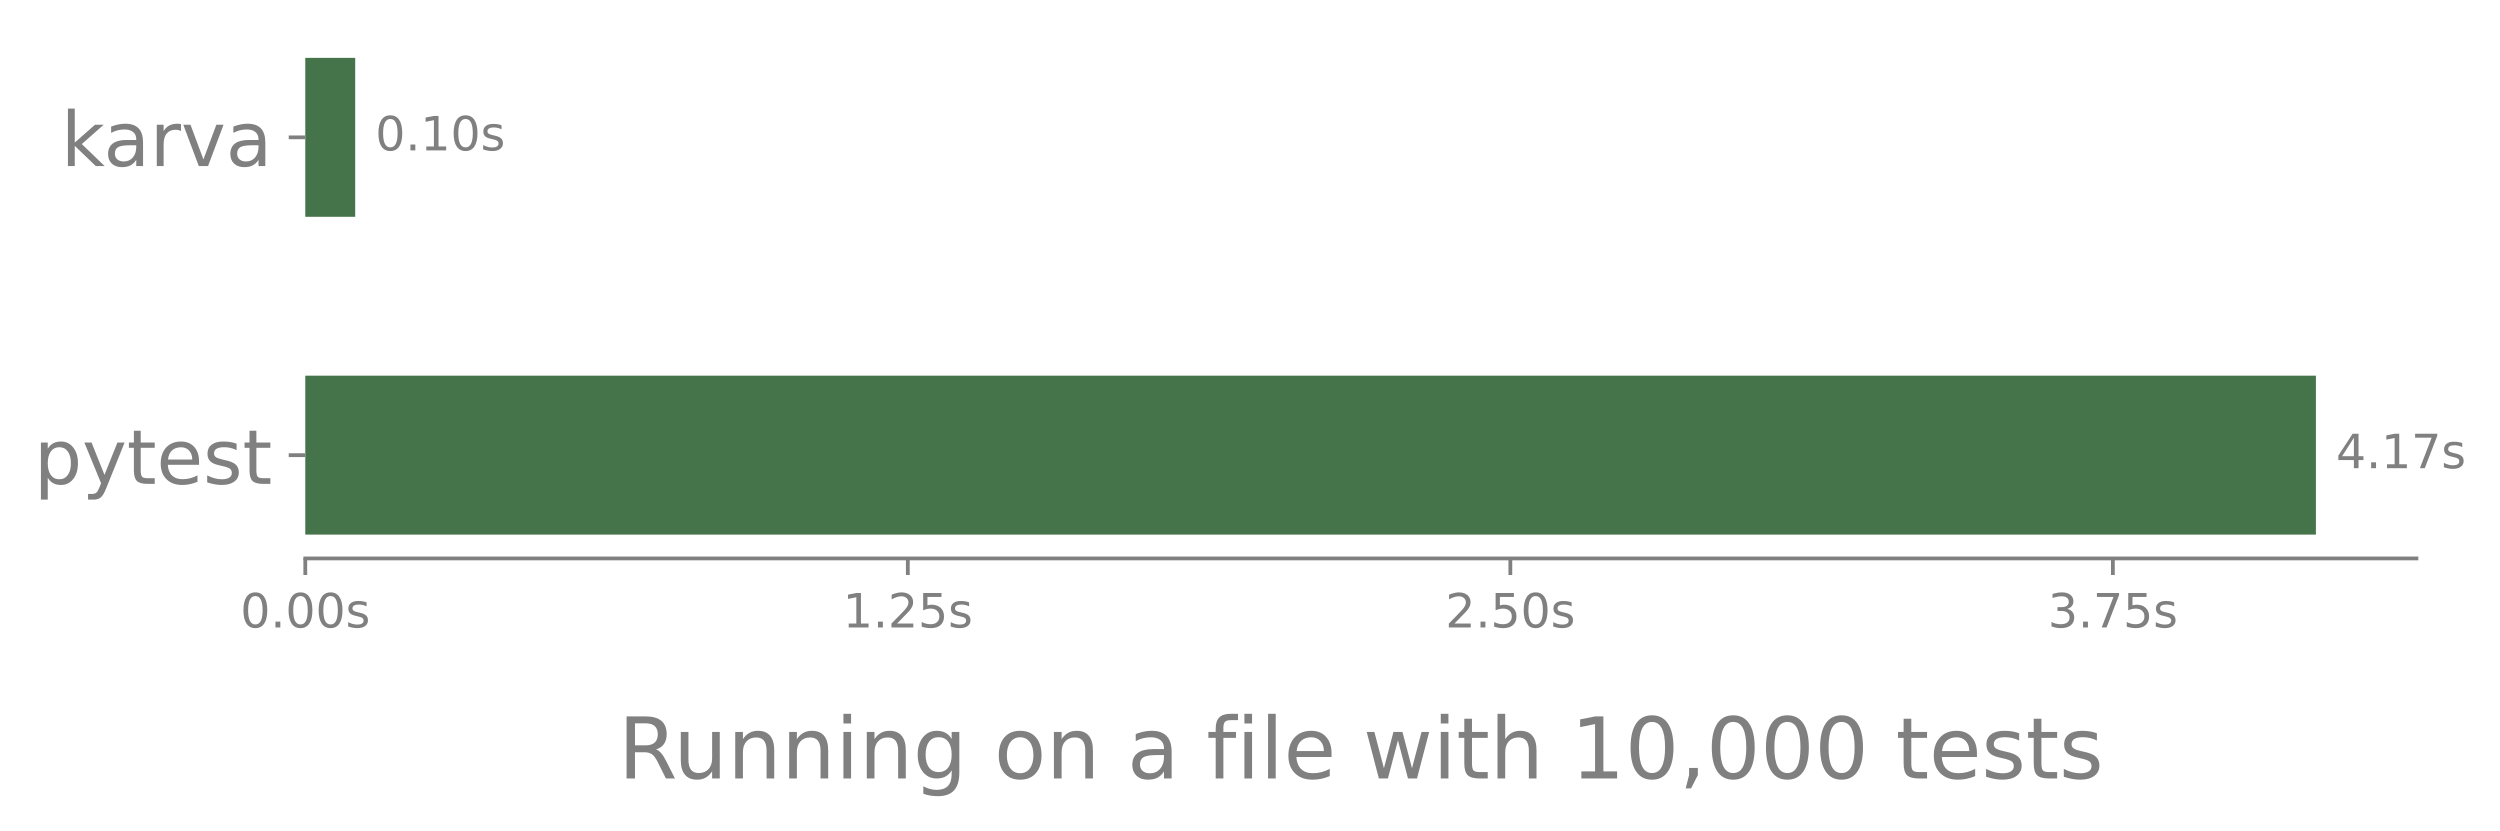
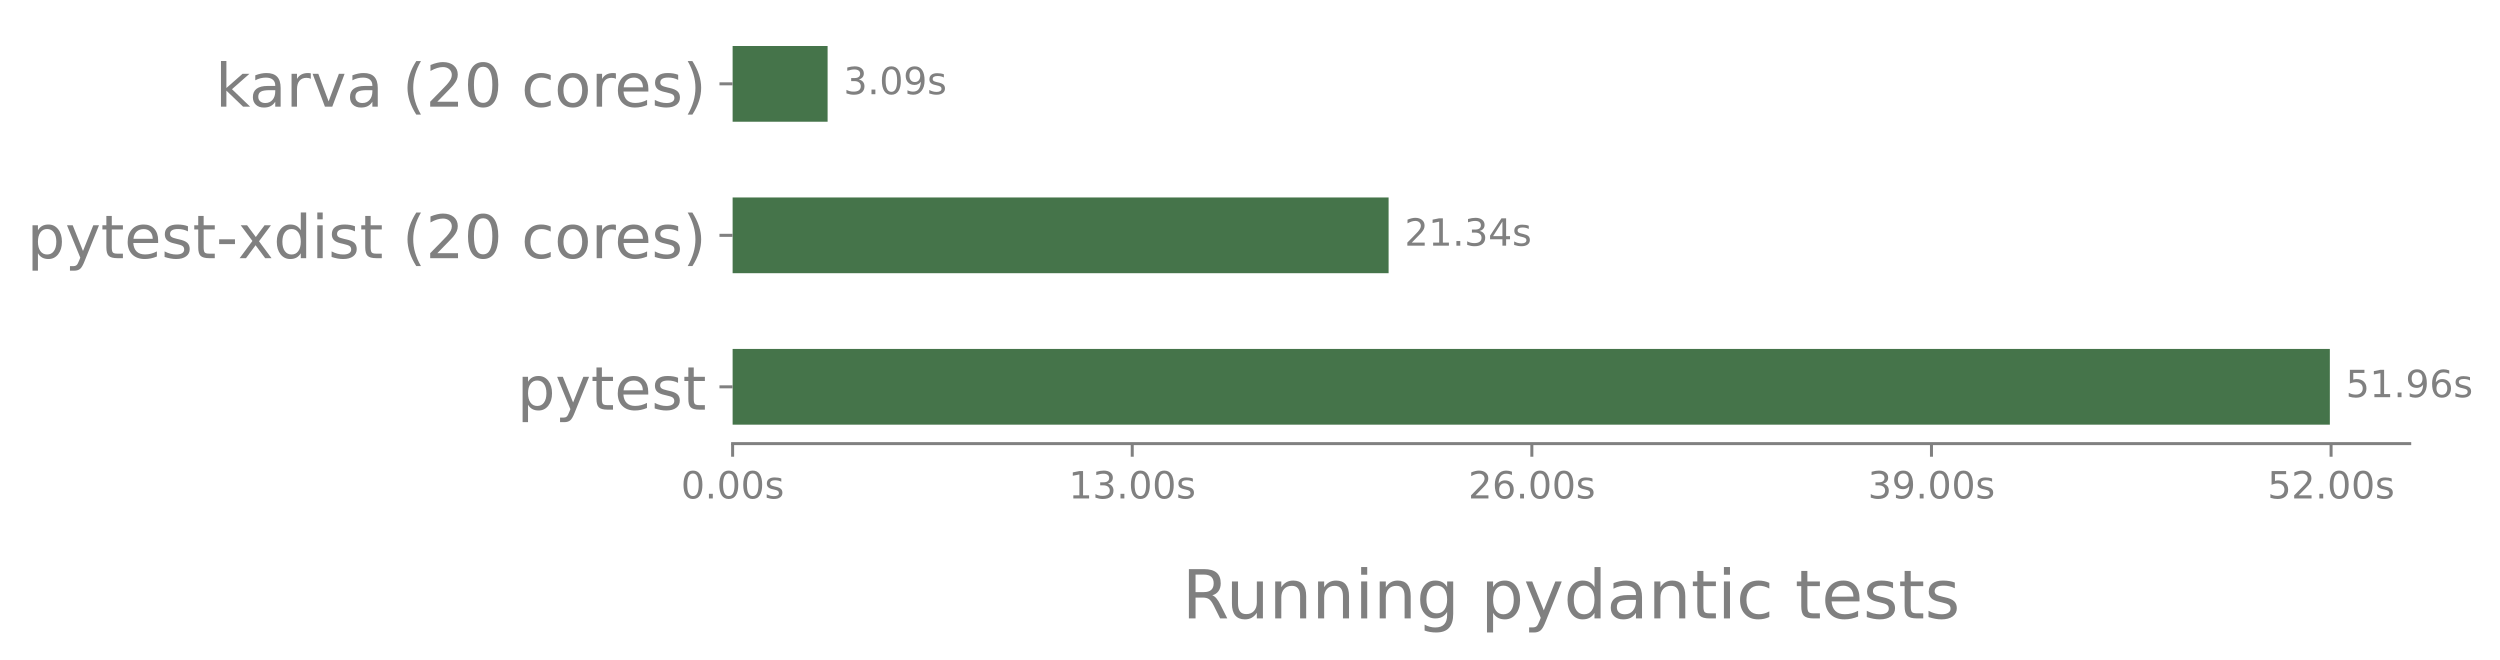
- <svg xmlns="http://www.w3.org/2000/svg" xmlns:xlink="http://www.w3.org/1999/xlink" width="528.622pt" height="175.551pt" viewBox="0 0 528.622 175.551" version="1.1">
+ <svg xmlns="http://www.w3.org/2000/svg" xmlns:xlink="http://www.w3.org/1999/xlink" width="665.437pt" height="175.551pt" viewBox="0 0 665.437 175.551" version="1.1">
  <defs>
    <style type="text/css">*{stroke-linejoin: round; stroke-linecap: butt}</style>
  </defs>
  <g id="figure_1">
    <g id="patch_1">
-       <path d="M 0 175.551  L 528.622 175.551  L 528.622 0  L 0 0  L 0 175.551  z " style="fill: none" />
+       <path d="M 0 175.551  L 665.437 175.551  L 665.437 0  L 0 0  L 0 175.551  z " style="fill: none" />
    </g>
    <g id="axes_1">
      <g id="patch_2">
-         <path d="M 64.552 118.08  L 510.952 118.08  L 510.952 7.2  L 64.552 7.2  L 64.552 118.08  z " style="fill: none" />
+         <path d="M 195.005 118.08  L 641.405 118.08  L 641.405 7.2  L 195.005 7.2  L 195.005 118.08  z " style="fill: none" />
      </g>
      <g id="patch_3">
-         <path d="M 64.552 113.04  L 489.695 113.04  L 489.695 79.44  L 64.552 79.44  z " clip-path="url(#pdd108790e9)" style="fill: #45744a" />
+         <path d="M 195.005 113.04  L 620.148 113.04  L 620.148 92.88  L 195.005 92.88  z " clip-path="url(#p89894f1b4f)" style="fill: #45744a" />
      </g>
      <g id="patch_4">
-         <path d="M 64.552 45.84  L 75.106 45.84  L 75.106 12.24  L 64.552 12.24  z " clip-path="url(#pdd108790e9)" style="fill: #45744a" />
+         <path d="M 195.005 72.72  L 369.611 72.72  L 369.611 52.56  L 195.005 52.56  z " clip-path="url(#p89894f1b4f)" style="fill: #45744a" />
+       </g>
+       <g id="patch_5">
+         <path d="M 195.005 32.4  L 220.288 32.4  L 220.288 12.24  L 195.005 12.24  z " clip-path="url(#p89894f1b4f)" style="fill: #45744a" />
      </g>
      <g id="matplotlib.axis_1">
        <g id="xtick_1">
          <g id="line2d_1">
            <defs>
-               <path id="m097993fe47" d="M 0 0  L 0 3.5  " style="stroke: #808080; stroke-width: 0.8" />
+               <path id="m55ab53cd5f" d="M 0 0  L 0 3.5  " style="stroke: #808080; stroke-width: 0.8" />
            </defs>
            <g>
-               <use xlink:href="#m097993fe47" x="64.552" y="118.08" style="fill: #808080; stroke: #808080; stroke-width: 0.8" />
+               <use xlink:href="#m55ab53cd5f" x="195.005" y="118.08" style="fill: #808080; stroke: #808080; stroke-width: 0.8" />
            </g>
          </g>
          <g id="text_1">
-             <g style="fill: #808080" transform="translate(50.815 132.6784) scale(0.1 -0.1)">
+             <g style="fill: #808080" transform="translate(181.2675 132.6784) scale(0.1 -0.1)">
              <defs>
                <path id="DejaVuSans-30" d="M 2034 4250  Q 1547 4250 1301 3770  Q 1056 3291 1056 2328  Q 1056 1369 1301 889  Q 1547 409 2034 409  Q 2525 409 2770 889  Q 3016 1369 3016 2328  Q 3016 3291 2770 3770  Q 2525 4250 2034 4250  z M 2034 4750  Q 2819 4750 3233 4129  Q 3647 3509 3647 2328  Q 3647 1150 3233 529  Q 2819 -91 2034 -91  Q 1250 -91 836 529  Q 422 1150 422 2328  Q 422 3509 836 4129  Q 1250 4750 2034 4750  z " transform="scale(0.015625)" />
                <path id="DejaVuSans-2e" d="M 684 794  L 1344 794  L 1344 0  L 684 0  L 684 794  z " transform="scale(0.015625)" />
                <path id="DejaVuSans-73" d="M 2834 3397  L 2834 2853  Q 2591 2978 2328 3040  Q 2066 3103 1784 3103  Q 1356 3103 1142 2972  Q 928 2841 928 2578  Q 928 2378 1081 2264  Q 1234 2150 1697 2047  L 1894 2003  Q 2506 1872 2764 1633  Q 3022 1394 3022 966  Q 3022 478 2636 193  Q 2250 -91 1575 -91  Q 1294 -91 989 -36  Q 684 19 347 128  L 347 722  Q 666 556 975 473  Q 1284 391 1588 391  Q 1994 391 2212 530  Q 2431 669 2431 922  Q 2431 1156 2273 1281  Q 2116 1406 1581 1522  L 1381 1569  Q 847 1681 609 1914  Q 372 2147 372 2553  Q 372 3047 722 3315  Q 1072 3584 1716 3584  Q 2034 3584 2315 3537  Q 2597 3491 2834 3397  z " transform="scale(0.015625)" />
              </defs>
              <use xlink:href="#DejaVuSans-30" />
              <use xlink:href="#DejaVuSans-2e" transform="translate(63.62305 0)" />
              <use xlink:href="#DejaVuSans-30" transform="translate(95.41016 0)" />
              <use xlink:href="#DejaVuSans-30" transform="translate(159.0332 0)" />
              <use xlink:href="#DejaVuSans-73" transform="translate(222.6562 0)" />
            </g>
          </g>
        </g>
        <g id="xtick_2">
          <g id="line2d_2">
            <g>
-               <use xlink:href="#m097993fe47" x="191.957" y="118.08" style="fill: #808080; stroke: #808080; stroke-width: 0.8" />
+               <use xlink:href="#m55ab53cd5f" x="301.373" y="118.08" style="fill: #808080; stroke: #808080; stroke-width: 0.8" />
            </g>
          </g>
          <g id="text_2">
-             <g style="fill: #808080" transform="translate(178.2193 132.6784) scale(0.1 -0.1)">
+             <g style="fill: #808080" transform="translate(284.4538 132.6784) scale(0.1 -0.1)">
              <defs>
                <path id="DejaVuSans-31" d="M 794 531  L 1825 531  L 1825 4091  L 703 3866  L 703 4441  L 1819 4666  L 2450 4666  L 2450 531  L 3481 531  L 3481 0  L 794 0  L 794 531  z " transform="scale(0.015625)" />
-                 <path id="DejaVuSans-32" d="M 1228 531  L 3431 531  L 3431 0  L 469 0  L 469 531  Q 828 903 1448 1529  Q 2069 2156 2228 2338  Q 2531 2678 2651 2914  Q 2772 3150 2772 3378  Q 2772 3750 2511 3984  Q 2250 4219 1831 4219  Q 1534 4219 1204 4116  Q 875 4013 500 3803  L 500 4441  Q 881 4594 1212 4672  Q 1544 4750 1819 4750  Q 2544 4750 2975 4387  Q 3406 4025 3406 3419  Q 3406 3131 3298 2873  Q 3191 2616 2906 2266  Q 2828 2175 2409 1742  Q 1991 1309 1228 531  z " transform="scale(0.015625)" />
-                 <path id="DejaVuSans-35" d="M 691 4666  L 3169 4666  L 3169 4134  L 1269 4134  L 1269 2991  Q 1406 3038 1543 3061  Q 1681 3084 1819 3084  Q 2600 3084 3056 2656  Q 3513 2228 3513 1497  Q 3513 744 3044 326  Q 2575 -91 1722 -91  Q 1428 -91 1123 -41  Q 819 9 494 109  L 494 744  Q 775 591 1075 516  Q 1375 441 1709 441  Q 2250 441 2565 725  Q 2881 1009 2881 1497  Q 2881 1984 2565 2268  Q 2250 2553 1709 2553  Q 1456 2553 1204 2497  Q 953 2441 691 2322  L 691 4666  z " transform="scale(0.015625)" />
+                 <path id="DejaVuSans-33" d="M 2597 2516  Q 3050 2419 3304 2112  Q 3559 1806 3559 1356  Q 3559 666 3084 287  Q 2609 -91 1734 -91  Q 1441 -91 1130 -33  Q 819 25 488 141  L 488 750  Q 750 597 1062 519  Q 1375 441 1716 441  Q 2309 441 2620 675  Q 2931 909 2931 1356  Q 2931 1769 2642 2001  Q 2353 2234 1838 2234  L 1294 2234  L 1294 2753  L 1863 2753  Q 2328 2753 2575 2939  Q 2822 3125 2822 3475  Q 2822 3834 2567 4026  Q 2313 4219 1838 4219  Q 1578 4219 1281 4162  Q 984 4106 628 3988  L 628 4550  Q 988 4650 1302 4700  Q 1616 4750 1894 4750  Q 2613 4750 3031 4423  Q 3450 4097 3450 3541  Q 3450 3153 3228 2886  Q 3006 2619 2597 2516  z " transform="scale(0.015625)" />
              </defs>
              <use xlink:href="#DejaVuSans-31" />
-               <use xlink:href="#DejaVuSans-2e" transform="translate(63.62305 0)" />
-               <use xlink:href="#DejaVuSans-32" transform="translate(95.41016 0)" />
-               <use xlink:href="#DejaVuSans-35" transform="translate(159.0332 0)" />
-               <use xlink:href="#DejaVuSans-73" transform="translate(222.6562 0)" />
+               <use xlink:href="#DejaVuSans-33" transform="translate(63.62305 0)" />
+               <use xlink:href="#DejaVuSans-2e" transform="translate(127.2461 0)" />
+               <use xlink:href="#DejaVuSans-30" transform="translate(159.0332 0)" />
+               <use xlink:href="#DejaVuSans-30" transform="translate(222.6562 0)" />
+               <use xlink:href="#DejaVuSans-73" transform="translate(286.2793 0)" />
            </g>
          </g>
        </g>
        <g id="xtick_3">
          <g id="line2d_3">
            <g>
-               <use xlink:href="#m097993fe47" x="319.361" y="118.08" style="fill: #808080; stroke: #808080; stroke-width: 0.8" />
+               <use xlink:href="#m55ab53cd5f" x="407.74" y="118.08" style="fill: #808080; stroke: #808080; stroke-width: 0.8" />
            </g>
          </g>
          <g id="text_3">
-             <g style="fill: #808080" transform="translate(305.6236 132.6784) scale(0.1 -0.1)">
+             <g style="fill: #808080" transform="translate(390.8213 132.6784) scale(0.1 -0.1)">
+               <defs>
+                 <path id="DejaVuSans-32" d="M 1228 531  L 3431 531  L 3431 0  L 469 0  L 469 531  Q 828 903 1448 1529  Q 2069 2156 2228 2338  Q 2531 2678 2651 2914  Q 2772 3150 2772 3378  Q 2772 3750 2511 3984  Q 2250 4219 1831 4219  Q 1534 4219 1204 4116  Q 875 4013 500 3803  L 500 4441  Q 881 4594 1212 4672  Q 1544 4750 1819 4750  Q 2544 4750 2975 4387  Q 3406 4025 3406 3419  Q 3406 3131 3298 2873  Q 3191 2616 2906 2266  Q 2828 2175 2409 1742  Q 1991 1309 1228 531  z " transform="scale(0.015625)" />
+                 <path id="DejaVuSans-36" d="M 2113 2584  Q 1688 2584 1439 2293  Q 1191 2003 1191 1497  Q 1191 994 1439 701  Q 1688 409 2113 409  Q 2538 409 2786 701  Q 3034 994 3034 1497  Q 3034 2003 2786 2293  Q 2538 2584 2113 2584  z M 3366 4563  L 3366 3988  Q 3128 4100 2886 4159  Q 2644 4219 2406 4219  Q 1781 4219 1451 3797  Q 1122 3375 1075 2522  Q 1259 2794 1537 2939  Q 1816 3084 2150 3084  Q 2853 3084 3261 2657  Q 3669 2231 3669 1497  Q 3669 778 3244 343  Q 2819 -91 2113 -91  Q 1303 -91 875 529  Q 447 1150 447 2328  Q 447 3434 972 4092  Q 1497 4750 2381 4750  Q 2619 4750 2861 4703  Q 3103 4656 3366 4563  z " transform="scale(0.015625)" />
+               </defs>
              <use xlink:href="#DejaVuSans-32" />
-               <use xlink:href="#DejaVuSans-2e" transform="translate(63.62305 0)" />
-               <use xlink:href="#DejaVuSans-35" transform="translate(95.41016 0)" />
-               <use xlink:href="#DejaVuSans-30" transform="translate(159.0332 0)" />
-               <use xlink:href="#DejaVuSans-73" transform="translate(222.6562 0)" />
+               <use xlink:href="#DejaVuSans-36" transform="translate(63.62305 0)" />
+               <use xlink:href="#DejaVuSans-2e" transform="translate(127.2461 0)" />
+               <use xlink:href="#DejaVuSans-30" transform="translate(159.0332 0)" />
+               <use xlink:href="#DejaVuSans-30" transform="translate(222.6562 0)" />
+               <use xlink:href="#DejaVuSans-73" transform="translate(286.2793 0)" />
            </g>
          </g>
        </g>
        <g id="xtick_4">
          <g id="line2d_4">
            <g>
-               <use xlink:href="#m097993fe47" x="446.765" y="118.08" style="fill: #808080; stroke: #808080; stroke-width: 0.8" />
+               <use xlink:href="#m55ab53cd5f" x="514.108" y="118.08" style="fill: #808080; stroke: #808080; stroke-width: 0.8" />
            </g>
          </g>
          <g id="text_4">
-             <g style="fill: #808080" transform="translate(433.028 132.6784) scale(0.1 -0.1)">
-               <defs>
-                 <path id="DejaVuSans-33" d="M 2597 2516  Q 3050 2419 3304 2112  Q 3559 1806 3559 1356  Q 3559 666 3084 287  Q 2609 -91 1734 -91  Q 1441 -91 1130 -33  Q 819 25 488 141  L 488 750  Q 750 597 1062 519  Q 1375 441 1716 441  Q 2309 441 2620 675  Q 2931 909 2931 1356  Q 2931 1769 2642 2001  Q 2353 2234 1838 2234  L 1294 2234  L 1294 2753  L 1863 2753  Q 2328 2753 2575 2939  Q 2822 3125 2822 3475  Q 2822 3834 2567 4026  Q 2313 4219 1838 4219  Q 1578 4219 1281 4162  Q 984 4106 628 3988  L 628 4550  Q 988 4650 1302 4700  Q 1616 4750 1894 4750  Q 2613 4750 3031 4423  Q 3450 4097 3450 3541  Q 3450 3153 3228 2886  Q 3006 2619 2597 2516  z " transform="scale(0.015625)" />
-                 <path id="DejaVuSans-37" d="M 525 4666  L 3525 4666  L 3525 4397  L 1831 0  L 1172 0  L 2766 4134  L 525 4134  L 525 4666  z " transform="scale(0.015625)" />
+             <g style="fill: #808080" transform="translate(497.1889 132.6784) scale(0.1 -0.1)">
+               <defs>
+                 <path id="DejaVuSans-39" d="M 703 97  L 703 672  Q 941 559 1184 500  Q 1428 441 1663 441  Q 2288 441 2617 861  Q 2947 1281 2994 2138  Q 2813 1869 2534 1725  Q 2256 1581 1919 1581  Q 1219 1581 811 2004  Q 403 2428 403 3163  Q 403 3881 828 4315  Q 1253 4750 1959 4750  Q 2769 4750 3195 4129  Q 3622 3509 3622 2328  Q 3622 1225 3098 567  Q 2575 -91 1691 -91  Q 1453 -91 1209 -44  Q 966 3 703 97  z M 1959 2075  Q 2384 2075 2632 2365  Q 2881 2656 2881 3163  Q 2881 3666 2632 3958  Q 2384 4250 1959 4250  Q 1534 4250 1286 3958  Q 1038 3666 1038 3163  Q 1038 2656 1286 2365  Q 1534 2075 1959 2075  z " transform="scale(0.015625)" />
              </defs>
              <use xlink:href="#DejaVuSans-33" />
-               <use xlink:href="#DejaVuSans-2e" transform="translate(63.62305 0)" />
-               <use xlink:href="#DejaVuSans-37" transform="translate(95.41016 0)" />
-               <use xlink:href="#DejaVuSans-35" transform="translate(159.0332 0)" />
-               <use xlink:href="#DejaVuSans-73" transform="translate(222.6562 0)" />
+               <use xlink:href="#DejaVuSans-39" transform="translate(63.62305 0)" />
+               <use xlink:href="#DejaVuSans-2e" transform="translate(127.2461 0)" />
+               <use xlink:href="#DejaVuSans-30" transform="translate(159.0332 0)" />
+               <use xlink:href="#DejaVuSans-30" transform="translate(222.6562 0)" />
+               <use xlink:href="#DejaVuSans-73" transform="translate(286.2793 0)" />
+             </g>
+           </g>
+         </g>
+         <g id="xtick_5">
+           <g id="line2d_5">
+             <g>
+               <use xlink:href="#m55ab53cd5f" x="620.475" y="118.08" style="fill: #808080; stroke: #808080; stroke-width: 0.8" />
+             </g>
+           </g>
+           <g id="text_5">
+             <g style="fill: #808080" transform="translate(603.5564 132.6784) scale(0.1 -0.1)">
+               <defs>
+                 <path id="DejaVuSans-35" d="M 691 4666  L 3169 4666  L 3169 4134  L 1269 4134  L 1269 2991  Q 1406 3038 1543 3061  Q 1681 3084 1819 3084  Q 2600 3084 3056 2656  Q 3513 2228 3513 1497  Q 3513 744 3044 326  Q 2575 -91 1722 -91  Q 1428 -91 1123 -41  Q 819 9 494 109  L 494 744  Q 775 591 1075 516  Q 1375 441 1709 441  Q 2250 441 2565 725  Q 2881 1009 2881 1497  Q 2881 1984 2565 2268  Q 2250 2553 1709 2553  Q 1456 2553 1204 2497  Q 953 2441 691 2322  L 691 4666  z " transform="scale(0.015625)" />
+               </defs>
+               <use xlink:href="#DejaVuSans-35" />
+               <use xlink:href="#DejaVuSans-32" transform="translate(63.62305 0)" />
+               <use xlink:href="#DejaVuSans-2e" transform="translate(127.2461 0)" />
+               <use xlink:href="#DejaVuSans-30" transform="translate(159.0332 0)" />
+               <use xlink:href="#DejaVuSans-30" transform="translate(222.6562 0)" />
+               <use xlink:href="#DejaVuSans-73" transform="translate(286.2793 0)" />
            </g>
          </g>
        </g>
      </g>
      <g id="matplotlib.axis_2">
        <g id="ytick_1">
-           <g id="line2d_5">
+           <g id="line2d_6">
            <defs>
-               <path id="md468fc2a10" d="M 0 0  L -3.5 0  " style="stroke: #808080; stroke-width: 0.8" />
+               <path id="mb3e2302de4" d="M 0 0  L -3.5 0  " style="stroke: #808080; stroke-width: 0.8" />
            </defs>
            <g>
-               <use xlink:href="#md468fc2a10" x="64.552" y="96.24" style="fill: #808080; stroke: #808080; stroke-width: 0.8" />
-             </g>
-           </g>
-           <g id="text_5">
-             <g style="fill: #808080" transform="translate(7.2 102.3187) scale(0.16 -0.16)">
+               <use xlink:href="#mb3e2302de4" x="195.005" y="102.96" style="fill: #808080; stroke: #808080; stroke-width: 0.8" />
+             </g>
+           </g>
+           <g id="text_6">
+             <g style="fill: #808080" transform="translate(137.6525 109.0387) scale(0.16 -0.16)">
              <defs>
                <path id="DejaVuSans-70" d="M 1159 525  L 1159 -1331  L 581 -1331  L 581 3500  L 1159 3500  L 1159 2969  Q 1341 3281 1617 3432  Q 1894 3584 2278 3584  Q 2916 3584 3314 3078  Q 3713 2572 3713 1747  Q 3713 922 3314 415  Q 2916 -91 2278 -91  Q 1894 -91 1617 61  Q 1341 213 1159 525  z M 3116 1747  Q 3116 2381 2855 2742  Q 2594 3103 2138 3103  Q 1681 3103 1420 2742  Q 1159 2381 1159 1747  Q 1159 1113 1420 752  Q 1681 391 2138 391  Q 2594 391 2855 752  Q 3116 1113 3116 1747  z " transform="scale(0.015625)" />
                <path id="DejaVuSans-79" d="M 2059 -325  Q 1816 -950 1584 -1140  Q 1353 -1331 966 -1331  L 506 -1331  L 506 -850  L 844 -850  Q 1081 -850 1212 -737  Q 1344 -625 1503 -206  L 1606 56  L 191 3500  L 800 3500  L 1894 763  L 2988 3500  L 3597 3500  L 2059 -325  z " transform="scale(0.015625)" />
                <path id="DejaVuSans-74" d="M 1172 4494  L 1172 3500  L 2356 3500  L 2356 3053  L 1172 3053  L 1172 1153  Q 1172 725 1289 603  Q 1406 481 1766 481  L 2356 481  L 2356 0  L 1766 0  Q 1100 0 847 248  Q 594 497 594 1153  L 594 3053  L 172 3053  L 172 3500  L 594 3500  L 594 4494  L 1172 4494  z " transform="scale(0.015625)" />
                <path id="DejaVuSans-65" d="M 3597 1894  L 3597 1613  L 953 1613  Q 991 1019 1311 708  Q 1631 397 2203 397  Q 2534 397 2845 478  Q 3156 559 3463 722  L 3463 178  Q 3153 47 2828 -22  Q 2503 -91 2169 -91  Q 1331 -91 842 396  Q 353 884 353 1716  Q 353 2575 817 3079  Q 1281 3584 2069 3584  Q 2775 3584 3186 3129  Q 3597 2675 3597 1894  z M 3022 2063  Q 3016 2534 2758 2815  Q 2500 3097 2075 3097  Q 1594 3097 1305 2825  Q 1016 2553 972 2059  L 3022 2063  z " transform="scale(0.015625)" />
              </defs>
              <use xlink:href="#DejaVuSans-70" />
              <use xlink:href="#DejaVuSans-79" transform="translate(63.47656 0)" />
              <use xlink:href="#DejaVuSans-74" transform="translate(122.6562 0)" />
              <use xlink:href="#DejaVuSans-65" transform="translate(161.8652 0)" />
              <use xlink:href="#DejaVuSans-73" transform="translate(223.3887 0)" />
              <use xlink:href="#DejaVuSans-74" transform="translate(275.4883 0)" />
            </g>
          </g>
        </g>
        <g id="ytick_2">
-           <g id="line2d_6">
-             <g>
-               <use xlink:href="#md468fc2a10" x="64.552" y="29.04" style="fill: #808080; stroke: #808080; stroke-width: 0.8" />
-             </g>
-           </g>
-           <g id="text_6">
-             <g style="fill: #808080" transform="translate(12.91 35.11875) scale(0.16 -0.16)">
+           <g id="line2d_7">
+             <g>
+               <use xlink:href="#mb3e2302de4" x="195.005" y="62.64" style="fill: #808080; stroke: #808080; stroke-width: 0.8" />
+             </g>
+           </g>
+           <g id="text_7">
+             <g style="fill: #808080" transform="translate(7.2 68.71875) scale(0.16 -0.16)">
+               <defs>
+                 <path id="DejaVuSans-2d" d="M 313 2009  L 1997 2009  L 1997 1497  L 313 1497  L 313 2009  z " transform="scale(0.015625)" />
+                 <path id="DejaVuSans-78" d="M 3513 3500  L 2247 1797  L 3578 0  L 2900 0  L 1881 1375  L 863 0  L 184 0  L 1544 1831  L 300 3500  L 978 3500  L 1906 2253  L 2834 3500  L 3513 3500  z " transform="scale(0.015625)" />
+                 <path id="DejaVuSans-64" d="M 2906 2969  L 2906 4863  L 3481 4863  L 3481 0  L 2906 0  L 2906 525  Q 2725 213 2448 61  Q 2172 -91 1784 -91  Q 1150 -91 751 415  Q 353 922 353 1747  Q 353 2572 751 3078  Q 1150 3584 1784 3584  Q 2172 3584 2448 3432  Q 2725 3281 2906 2969  z M 947 1747  Q 947 1113 1208 752  Q 1469 391 1925 391  Q 2381 391 2643 752  Q 2906 1113 2906 1747  Q 2906 2381 2643 2742  Q 2381 3103 1925 3103  Q 1469 3103 1208 2742  Q 947 2381 947 1747  z " transform="scale(0.015625)" />
+                 <path id="DejaVuSans-69" d="M 603 3500  L 1178 3500  L 1178 0  L 603 0  L 603 3500  z M 603 4863  L 1178 4863  L 1178 4134  L 603 4134  L 603 4863  z " transform="scale(0.015625)" />
+                 <path id="DejaVuSans-20" transform="scale(0.015625)" />
+                 <path id="DejaVuSans-28" d="M 1984 4856  Q 1566 4138 1362 3434  Q 1159 2731 1159 2009  Q 1159 1288 1364 580  Q 1569 -128 1984 -844  L 1484 -844  Q 1016 -109 783 600  Q 550 1309 550 2009  Q 550 2706 781 3412  Q 1013 4119 1484 4856  L 1984 4856  z " transform="scale(0.015625)" />
+                 <path id="DejaVuSans-63" d="M 3122 3366  L 3122 2828  Q 2878 2963 2633 3030  Q 2388 3097 2138 3097  Q 1578 3097 1268 2742  Q 959 2388 959 1747  Q 959 1106 1268 751  Q 1578 397 2138 397  Q 2388 397 2633 464  Q 2878 531 3122 666  L 3122 134  Q 2881 22 2623 -34  Q 2366 -91 2075 -91  Q 1284 -91 818 406  Q 353 903 353 1747  Q 353 2603 823 3093  Q 1294 3584 2113 3584  Q 2378 3584 2631 3529  Q 2884 3475 3122 3366  z " transform="scale(0.015625)" />
+                 <path id="DejaVuSans-6f" d="M 1959 3097  Q 1497 3097 1228 2736  Q 959 2375 959 1747  Q 959 1119 1226 758  Q 1494 397 1959 397  Q 2419 397 2687 759  Q 2956 1122 2956 1747  Q 2956 2369 2687 2733  Q 2419 3097 1959 3097  z M 1959 3584  Q 2709 3584 3137 3096  Q 3566 2609 3566 1747  Q 3566 888 3137 398  Q 2709 -91 1959 -91  Q 1206 -91 779 398  Q 353 888 353 1747  Q 353 2609 779 3096  Q 1206 3584 1959 3584  z " transform="scale(0.015625)" />
+                 <path id="DejaVuSans-72" d="M 2631 2963  Q 2534 3019 2420 3045  Q 2306 3072 2169 3072  Q 1681 3072 1420 2755  Q 1159 2438 1159 1844  L 1159 0  L 581 0  L 581 3500  L 1159 3500  L 1159 2956  Q 1341 3275 1631 3429  Q 1922 3584 2338 3584  Q 2397 3584 2469 3576  Q 2541 3569 2628 3553  L 2631 2963  z " transform="scale(0.015625)" />
+                 <path id="DejaVuSans-29" d="M 513 4856  L 1013 4856  Q 1481 4119 1714 3412  Q 1947 2706 1947 2009  Q 1947 1309 1714 600  Q 1481 -109 1013 -844  L 513 -844  Q 928 -128 1133 580  Q 1338 1288 1338 2009  Q 1338 2731 1133 3434  Q 928 4138 513 4856  z " transform="scale(0.015625)" />
+               </defs>
+               <use xlink:href="#DejaVuSans-70" />
+               <use xlink:href="#DejaVuSans-79" transform="translate(63.47656 0)" />
+               <use xlink:href="#DejaVuSans-74" transform="translate(122.6562 0)" />
+               <use xlink:href="#DejaVuSans-65" transform="translate(161.8652 0)" />
+               <use xlink:href="#DejaVuSans-73" transform="translate(223.3887 0)" />
+               <use xlink:href="#DejaVuSans-74" transform="translate(275.4883 0)" />
+               <use xlink:href="#DejaVuSans-2d" transform="translate(314.6973 0)" />
+               <use xlink:href="#DejaVuSans-78" transform="translate(350.7812 0)" />
+               <use xlink:href="#DejaVuSans-64" transform="translate(409.9609 0)" />
+               <use xlink:href="#DejaVuSans-69" transform="translate(473.4375 0)" />
+               <use xlink:href="#DejaVuSans-73" transform="translate(501.2207 0)" />
+               <use xlink:href="#DejaVuSans-74" transform="translate(553.3203 0)" />
+               <use xlink:href="#DejaVuSans-20" transform="translate(592.5293 0)" />
+               <use xlink:href="#DejaVuSans-28" transform="translate(624.3164 0)" />
+               <use xlink:href="#DejaVuSans-32" transform="translate(663.3301 0)" />
+               <use xlink:href="#DejaVuSans-30" transform="translate(726.9531 0)" />
+               <use xlink:href="#DejaVuSans-20" transform="translate(790.5762 0)" />
+               <use xlink:href="#DejaVuSans-63" transform="translate(822.3633 0)" />
+               <use xlink:href="#DejaVuSans-6f" transform="translate(877.3438 0)" />
+               <use xlink:href="#DejaVuSans-72" transform="translate(938.5254 0)" />
+               <use xlink:href="#DejaVuSans-65" transform="translate(977.3887 0)" />
+               <use xlink:href="#DejaVuSans-73" transform="translate(1038.912 0)" />
+               <use xlink:href="#DejaVuSans-29" transform="translate(1091.012 0)" />
+             </g>
+           </g>
+         </g>
+         <g id="ytick_3">
+           <g id="line2d_8">
+             <g>
+               <use xlink:href="#mb3e2302de4" x="195.005" y="22.32" style="fill: #808080; stroke: #808080; stroke-width: 0.8" />
+             </g>
+           </g>
+           <g id="text_8">
+             <g style="fill: #808080" transform="translate(57.3625 28.39875) scale(0.16 -0.16)">
              <defs>
                <path id="DejaVuSans-6b" d="M 581 4863  L 1159 4863  L 1159 1991  L 2875 3500  L 3609 3500  L 1753 1863  L 3688 0  L 2938 0  L 1159 1709  L 1159 0  L 581 0  L 581 4863  z " transform="scale(0.015625)" />
                <path id="DejaVuSans-61" d="M 2194 1759  Q 1497 1759 1228 1600  Q 959 1441 959 1056  Q 959 750 1161 570  Q 1363 391 1709 391  Q 2188 391 2477 730  Q 2766 1069 2766 1631  L 2766 1759  L 2194 1759  z M 3341 1997  L 3341 0  L 2766 0  L 2766 531  Q 2569 213 2275 61  Q 1981 -91 1556 -91  Q 1019 -91 701 211  Q 384 513 384 1019  Q 384 1609 779 1909  Q 1175 2209 1959 2209  L 2766 2209  L 2766 2266  Q 2766 2663 2505 2880  Q 2244 3097 1772 3097  Q 1472 3097 1187 3025  Q 903 2953 641 2809  L 641 3341  Q 956 3463 1253 3523  Q 1550 3584 1831 3584  Q 2591 3584 2966 3190  Q 3341 2797 3341 1997  z " transform="scale(0.015625)" />
-                 <path id="DejaVuSans-72" d="M 2631 2963  Q 2534 3019 2420 3045  Q 2306 3072 2169 3072  Q 1681 3072 1420 2755  Q 1159 2438 1159 1844  L 1159 0  L 581 0  L 581 3500  L 1159 3500  L 1159 2956  Q 1341 3275 1631 3429  Q 1922 3584 2338 3584  Q 2397 3584 2469 3576  Q 2541 3569 2628 3553  L 2631 2963  z " transform="scale(0.015625)" />
                <path id="DejaVuSans-76" d="M 191 3500  L 800 3500  L 1894 563  L 2988 3500  L 3597 3500  L 2284 0  L 1503 0  L 191 3500  z " transform="scale(0.015625)" />
              </defs>
              <use xlink:href="#DejaVuSans-6b" />
              <use xlink:href="#DejaVuSans-61" transform="translate(56.16016 0)" />
              <use xlink:href="#DejaVuSans-72" transform="translate(117.4395 0)" />
              <use xlink:href="#DejaVuSans-76" transform="translate(158.5527 0)" />
              <use xlink:href="#DejaVuSans-61" transform="translate(217.7324 0)" />
-             </g>
-           </g>
-         </g>
-       </g>
-       <g id="patch_5">
-         <path d="M 64.552 118.08  L 510.952 118.08  " style="fill: none; stroke: #808080; stroke-width: 0.8; stroke-linejoin: miter; stroke-linecap: square" />
-       </g>
-       <g id="text_7">
-         <g style="fill: #808080" transform="translate(493.9468 98.99938) scale(0.1 -0.1)">
+               <use xlink:href="#DejaVuSans-20" transform="translate(279.0117 0)" />
+               <use xlink:href="#DejaVuSans-28" transform="translate(310.7988 0)" />
+               <use xlink:href="#DejaVuSans-32" transform="translate(349.8125 0)" />
+               <use xlink:href="#DejaVuSans-30" transform="translate(413.4355 0)" />
+               <use xlink:href="#DejaVuSans-20" transform="translate(477.0586 0)" />
+               <use xlink:href="#DejaVuSans-63" transform="translate(508.8457 0)" />
+               <use xlink:href="#DejaVuSans-6f" transform="translate(563.8262 0)" />
+               <use xlink:href="#DejaVuSans-72" transform="translate(625.0078 0)" />
+               <use xlink:href="#DejaVuSans-65" transform="translate(663.8711 0)" />
+               <use xlink:href="#DejaVuSans-73" transform="translate(725.3945 0)" />
+               <use xlink:href="#DejaVuSans-29" transform="translate(777.4941 0)" />
+             </g>
+           </g>
+         </g>
+       </g>
+       <g id="patch_6">
+         <path d="M 195.005 118.08  L 641.405 118.08  " style="fill: none; stroke: #808080; stroke-width: 0.8; stroke-linejoin: miter; stroke-linecap: square" />
+       </g>
+       <g id="text_9">
+         <g style="fill: #808080" transform="translate(624.3993 105.7194) scale(0.1 -0.1)">
+           <use xlink:href="#DejaVuSans-35" />
+           <use xlink:href="#DejaVuSans-31" transform="translate(63.62305 0)" />
+           <use xlink:href="#DejaVuSans-2e" transform="translate(127.2461 0)" />
+           <use xlink:href="#DejaVuSans-39" transform="translate(159.0332 0)" />
+           <use xlink:href="#DejaVuSans-36" transform="translate(222.6562 0)" />
+           <use xlink:href="#DejaVuSans-73" transform="translate(286.2793 0)" />
+         </g>
+       </g>
+       <g id="text_10">
+         <g style="fill: #808080" transform="translate(373.8628 65.39938) scale(0.1 -0.1)">
          <defs>
            <path id="DejaVuSans-34" d="M 2419 4116  L 825 1625  L 2419 1625  L 2419 4116  z M 2253 4666  L 3047 4666  L 3047 1625  L 3713 1625  L 3713 1100  L 3047 1100  L 3047 0  L 2419 0  L 2419 1100  L 313 1100  L 313 1709  L 2253 4666  z " transform="scale(0.015625)" />
          </defs>
-           <use xlink:href="#DejaVuSans-34" />
+           <use xlink:href="#DejaVuSans-32" />
+           <use xlink:href="#DejaVuSans-31" transform="translate(63.62305 0)" />
+           <use xlink:href="#DejaVuSans-2e" transform="translate(127.2461 0)" />
+           <use xlink:href="#DejaVuSans-33" transform="translate(159.0332 0)" />
+           <use xlink:href="#DejaVuSans-34" transform="translate(222.6562 0)" />
+           <use xlink:href="#DejaVuSans-73" transform="translate(286.2793 0)" />
+         </g>
+       </g>
+       <g id="text_11">
+         <g style="fill: #808080" transform="translate(224.5392 25.07937) scale(0.1 -0.1)">
+           <use xlink:href="#DejaVuSans-33" />
          <use xlink:href="#DejaVuSans-2e" transform="translate(63.62305 0)" />
-           <use xlink:href="#DejaVuSans-31" transform="translate(95.41016 0)" />
-           <use xlink:href="#DejaVuSans-37" transform="translate(159.0332 0)" />
+           <use xlink:href="#DejaVuSans-30" transform="translate(95.41016 0)" />
+           <use xlink:href="#DejaVuSans-39" transform="translate(159.0332 0)" />
          <use xlink:href="#DejaVuSans-73" transform="translate(222.6562 0)" />
        </g>
      </g>
-       <g id="text_8">
-         <g style="fill: #808080" transform="translate(79.35715 31.79938) scale(0.1 -0.1)">
-           <use xlink:href="#DejaVuSans-30" />
-           <use xlink:href="#DejaVuSans-2e" transform="translate(63.62305 0)" />
-           <use xlink:href="#DejaVuSans-31" transform="translate(95.41016 0)" />
-           <use xlink:href="#DejaVuSans-30" transform="translate(159.0332 0)" />
-           <use xlink:href="#DejaVuSans-73" transform="translate(222.6562 0)" />
-         </g>
-       </g>
-       <g id="text_9">
-         <g style="fill: #808080" transform="translate(130.725 164.608) scale(0.18 -0.18)">
+       <g id="text_12">
+         <g style="fill: #808080" transform="translate(314.6853 164.608) scale(0.18 -0.18)">
          <defs>
            <path id="DejaVuSans-52" d="M 2841 2188  Q 3044 2119 3236 1894  Q 3428 1669 3622 1275  L 4263 0  L 3584 0  L 2988 1197  Q 2756 1666 2539 1819  Q 2322 1972 1947 1972  L 1259 1972  L 1259 0  L 628 0  L 628 4666  L 2053 4666  Q 2853 4666 3247 4331  Q 3641 3997 3641 3322  Q 3641 2881 3436 2590  Q 3231 2300 2841 2188  z M 1259 4147  L 1259 2491  L 2053 2491  Q 2509 2491 2742 2702  Q 2975 2913 2975 3322  Q 2975 3731 2742 3939  Q 2509 4147 2053 4147  L 1259 4147  z " transform="scale(0.015625)" />
            <path id="DejaVuSans-75" d="M 544 1381  L 544 3500  L 1119 3500  L 1119 1403  Q 1119 906 1312 657  Q 1506 409 1894 409  Q 2359 409 2629 706  Q 2900 1003 2900 1516  L 2900 3500  L 3475 3500  L 3475 0  L 2900 0  L 2900 538  Q 2691 219 2414 64  Q 2138 -91 1772 -91  Q 1169 -91 856 284  Q 544 659 544 1381  z M 1991 3584  L 1991 3584  z " transform="scale(0.015625)" />
            <path id="DejaVuSans-6e" d="M 3513 2113  L 3513 0  L 2938 0  L 2938 2094  Q 2938 2591 2744 2837  Q 2550 3084 2163 3084  Q 1697 3084 1428 2787  Q 1159 2491 1159 1978  L 1159 0  L 581 0  L 581 3500  L 1159 3500  L 1159 2956  Q 1366 3272 1645 3428  Q 1925 3584 2291 3584  Q 2894 3584 3203 3211  Q 3513 2838 3513 2113  z " transform="scale(0.015625)" />
-             <path id="DejaVuSans-69" d="M 603 3500  L 1178 3500  L 1178 0  L 603 0  L 603 3500  z M 603 4863  L 1178 4863  L 1178 4134  L 603 4134  L 603 4863  z " transform="scale(0.015625)" />
            <path id="DejaVuSans-67" d="M 2906 1791  Q 2906 2416 2648 2759  Q 2391 3103 1925 3103  Q 1463 3103 1205 2759  Q 947 2416 947 1791  Q 947 1169 1205 825  Q 1463 481 1925 481  Q 2391 481 2648 825  Q 2906 1169 2906 1791  z M 3481 434  Q 3481 -459 3084 -895  Q 2688 -1331 1869 -1331  Q 1566 -1331 1297 -1286  Q 1028 -1241 775 -1147  L 775 -588  Q 1028 -725 1275 -790  Q 1522 -856 1778 -856  Q 2344 -856 2625 -561  Q 2906 -266 2906 331  L 2906 616  Q 2728 306 2450 153  Q 2172 0 1784 0  Q 1141 0 747 490  Q 353 981 353 1791  Q 353 2603 747 3093  Q 1141 3584 1784 3584  Q 2172 3584 2450 3431  Q 2728 3278 2906 2969  L 2906 3500  L 3481 3500  L 3481 434  z " transform="scale(0.015625)" />
-             <path id="DejaVuSans-20" transform="scale(0.015625)" />
-             <path id="DejaVuSans-6f" d="M 1959 3097  Q 1497 3097 1228 2736  Q 959 2375 959 1747  Q 959 1119 1226 758  Q 1494 397 1959 397  Q 2419 397 2687 759  Q 2956 1122 2956 1747  Q 2956 2369 2687 2733  Q 2419 3097 1959 3097  z M 1959 3584  Q 2709 3584 3137 3096  Q 3566 2609 3566 1747  Q 3566 888 3137 398  Q 2709 -91 1959 -91  Q 1206 -91 779 398  Q 353 888 353 1747  Q 353 2609 779 3096  Q 1206 3584 1959 3584  z " transform="scale(0.015625)" />
-             <path id="DejaVuSans-66" d="M 2375 4863  L 2375 4384  L 1825 4384  Q 1516 4384 1395 4259  Q 1275 4134 1275 3809  L 1275 3500  L 2222 3500  L 2222 3053  L 1275 3053  L 1275 0  L 697 0  L 697 3053  L 147 3053  L 147 3500  L 697 3500  L 697 3744  Q 697 4328 969 4595  Q 1241 4863 1831 4863  L 2375 4863  z " transform="scale(0.015625)" />
-             <path id="DejaVuSans-6c" d="M 603 4863  L 1178 4863  L 1178 0  L 603 0  L 603 4863  z " transform="scale(0.015625)" />
-             <path id="DejaVuSans-77" d="M 269 3500  L 844 3500  L 1563 769  L 2278 3500  L 2956 3500  L 3675 769  L 4391 3500  L 4966 3500  L 4050 0  L 3372 0  L 2619 2869  L 1863 0  L 1184 0  L 269 3500  z " transform="scale(0.015625)" />
-             <path id="DejaVuSans-68" d="M 3513 2113  L 3513 0  L 2938 0  L 2938 2094  Q 2938 2591 2744 2837  Q 2550 3084 2163 3084  Q 1697 3084 1428 2787  Q 1159 2491 1159 1978  L 1159 0  L 581 0  L 581 4863  L 1159 4863  L 1159 2956  Q 1366 3272 1645 3428  Q 1925 3584 2291 3584  Q 2894 3584 3203 3211  Q 3513 2838 3513 2113  z " transform="scale(0.015625)" />
-             <path id="DejaVuSans-2c" d="M 750 794  L 1409 794  L 1409 256  L 897 -744  L 494 -744  L 750 256  L 750 794  z " transform="scale(0.015625)" />
          </defs>
          <use xlink:href="#DejaVuSans-52" />
          <use xlink:href="#DejaVuSans-75" transform="translate(64.98242 0)" />
          <use xlink:href="#DejaVuSans-6e" transform="translate(128.3613 0)" />
          <use xlink:href="#DejaVuSans-6e" transform="translate(191.7402 0)" />
          <use xlink:href="#DejaVuSans-69" transform="translate(255.1191 0)" />
          <use xlink:href="#DejaVuSans-6e" transform="translate(282.9023 0)" />
          <use xlink:href="#DejaVuSans-67" transform="translate(346.2812 0)" />
          <use xlink:href="#DejaVuSans-20" transform="translate(409.7578 0)" />
-           <use xlink:href="#DejaVuSans-6f" transform="translate(441.5449 0)" />
-           <use xlink:href="#DejaVuSans-6e" transform="translate(502.7266 0)" />
-           <use xlink:href="#DejaVuSans-20" transform="translate(566.1055 0)" />
-           <use xlink:href="#DejaVuSans-61" transform="translate(597.8926 0)" />
-           <use xlink:href="#DejaVuSans-20" transform="translate(659.1719 0)" />
-           <use xlink:href="#DejaVuSans-66" transform="translate(690.959 0)" />
-           <use xlink:href="#DejaVuSans-69" transform="translate(726.1641 0)" />
-           <use xlink:href="#DejaVuSans-6c" transform="translate(753.9473 0)" />
-           <use xlink:href="#DejaVuSans-65" transform="translate(781.7305 0)" />
-           <use xlink:href="#DejaVuSans-20" transform="translate(843.2539 0)" />
-           <use xlink:href="#DejaVuSans-77" transform="translate(875.041 0)" />
-           <use xlink:href="#DejaVuSans-69" transform="translate(956.8281 0)" />
-           <use xlink:href="#DejaVuSans-74" transform="translate(984.6113 0)" />
-           <use xlink:href="#DejaVuSans-68" transform="translate(1023.82 0)" />
-           <use xlink:href="#DejaVuSans-20" transform="translate(1087.199 0)" />
-           <use xlink:href="#DejaVuSans-31" transform="translate(1118.986 0)" />
-           <use xlink:href="#DejaVuSans-30" transform="translate(1182.609 0)" />
-           <use xlink:href="#DejaVuSans-2c" transform="translate(1246.232 0)" />
-           <use xlink:href="#DejaVuSans-30" transform="translate(1278.02 0)" />
-           <use xlink:href="#DejaVuSans-30" transform="translate(1341.643 0)" />
-           <use xlink:href="#DejaVuSans-30" transform="translate(1405.266 0)" />
-           <use xlink:href="#DejaVuSans-20" transform="translate(1468.889 0)" />
-           <use xlink:href="#DejaVuSans-74" transform="translate(1500.676 0)" />
-           <use xlink:href="#DejaVuSans-65" transform="translate(1539.885 0)" />
-           <use xlink:href="#DejaVuSans-73" transform="translate(1601.408 0)" />
-           <use xlink:href="#DejaVuSans-74" transform="translate(1653.508 0)" />
-           <use xlink:href="#DejaVuSans-73" transform="translate(1692.717 0)" />
+           <use xlink:href="#DejaVuSans-70" transform="translate(441.5449 0)" />
+           <use xlink:href="#DejaVuSans-79" transform="translate(505.0215 0)" />
+           <use xlink:href="#DejaVuSans-64" transform="translate(564.2012 0)" />
+           <use xlink:href="#DejaVuSans-61" transform="translate(627.6777 0)" />
+           <use xlink:href="#DejaVuSans-6e" transform="translate(688.957 0)" />
+           <use xlink:href="#DejaVuSans-74" transform="translate(752.3359 0)" />
+           <use xlink:href="#DejaVuSans-69" transform="translate(791.5449 0)" />
+           <use xlink:href="#DejaVuSans-63" transform="translate(819.3281 0)" />
+           <use xlink:href="#DejaVuSans-20" transform="translate(874.3086 0)" />
+           <use xlink:href="#DejaVuSans-74" transform="translate(906.0957 0)" />
+           <use xlink:href="#DejaVuSans-65" transform="translate(945.3047 0)" />
+           <use xlink:href="#DejaVuSans-73" transform="translate(1006.828 0)" />
+           <use xlink:href="#DejaVuSans-74" transform="translate(1058.928 0)" />
+           <use xlink:href="#DejaVuSans-73" transform="translate(1098.137 0)" />
        </g>
      </g>
    </g>
  </g>
  <defs>
-     <clipPath id="pdd108790e9">
-       <rect x="64.552" y="7.2" width="446.4" height="110.88" />
+     <clipPath id="p89894f1b4f">
+       <rect x="195.005" y="7.2" width="446.4" height="110.88" />
    </clipPath>
  </defs>
</svg>
